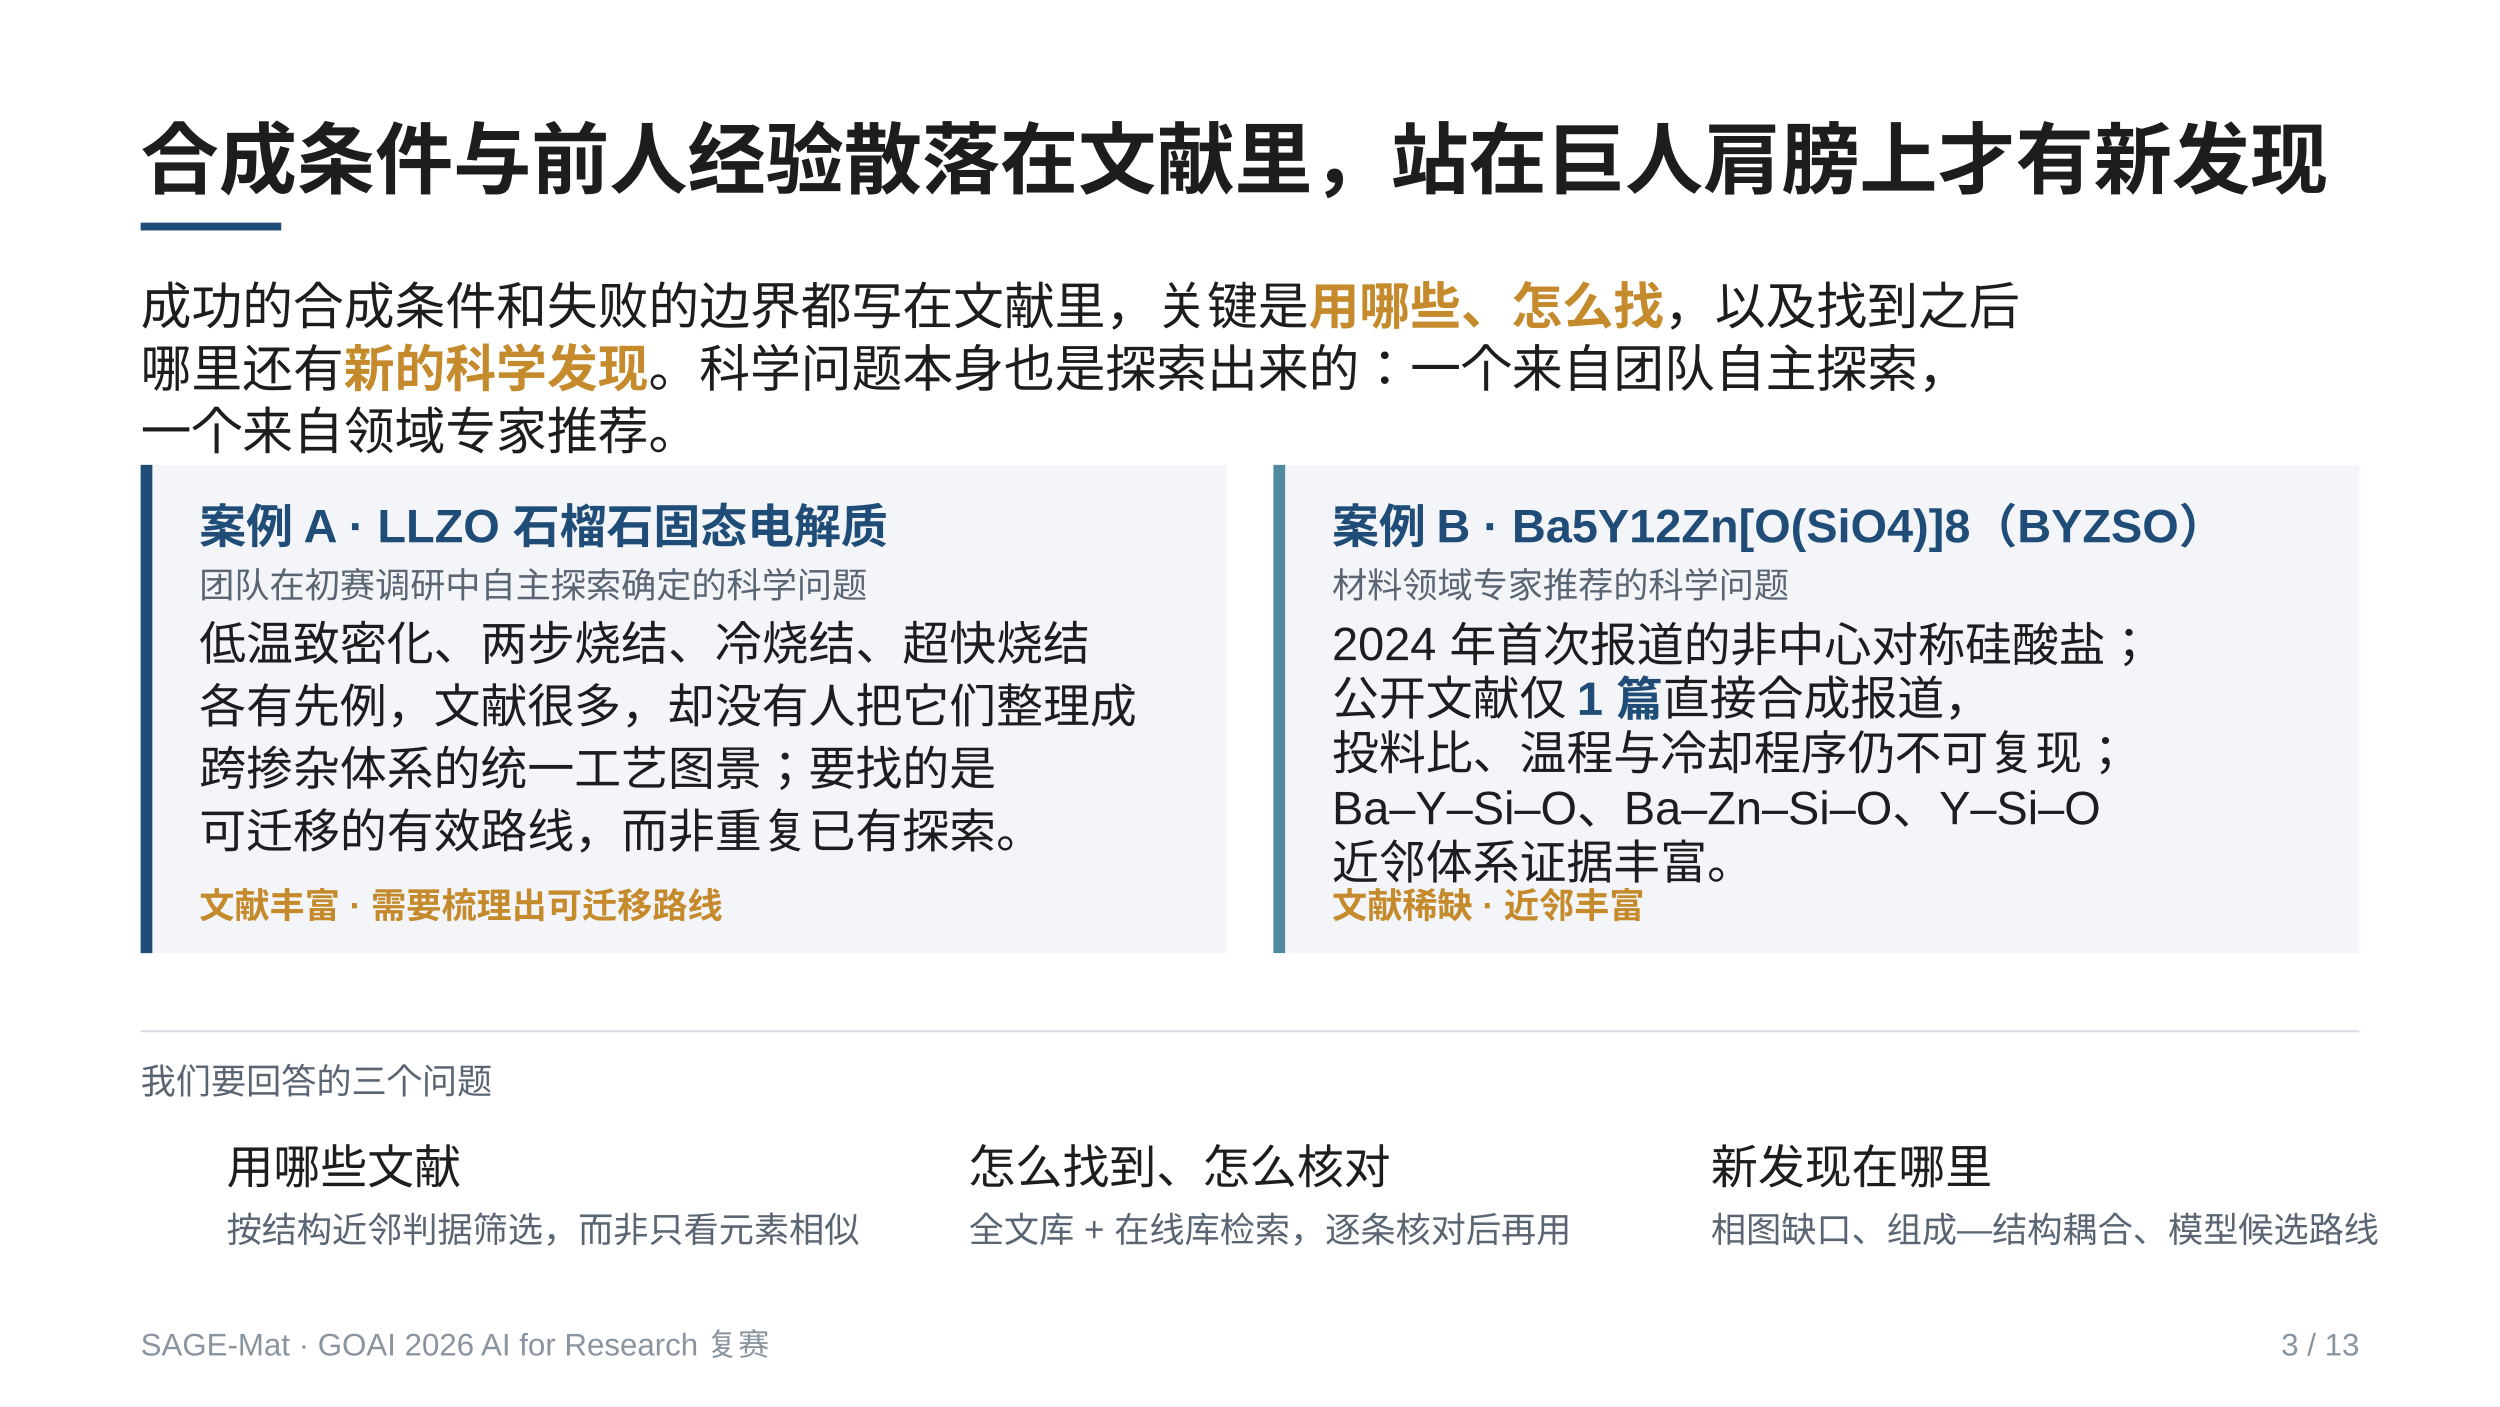
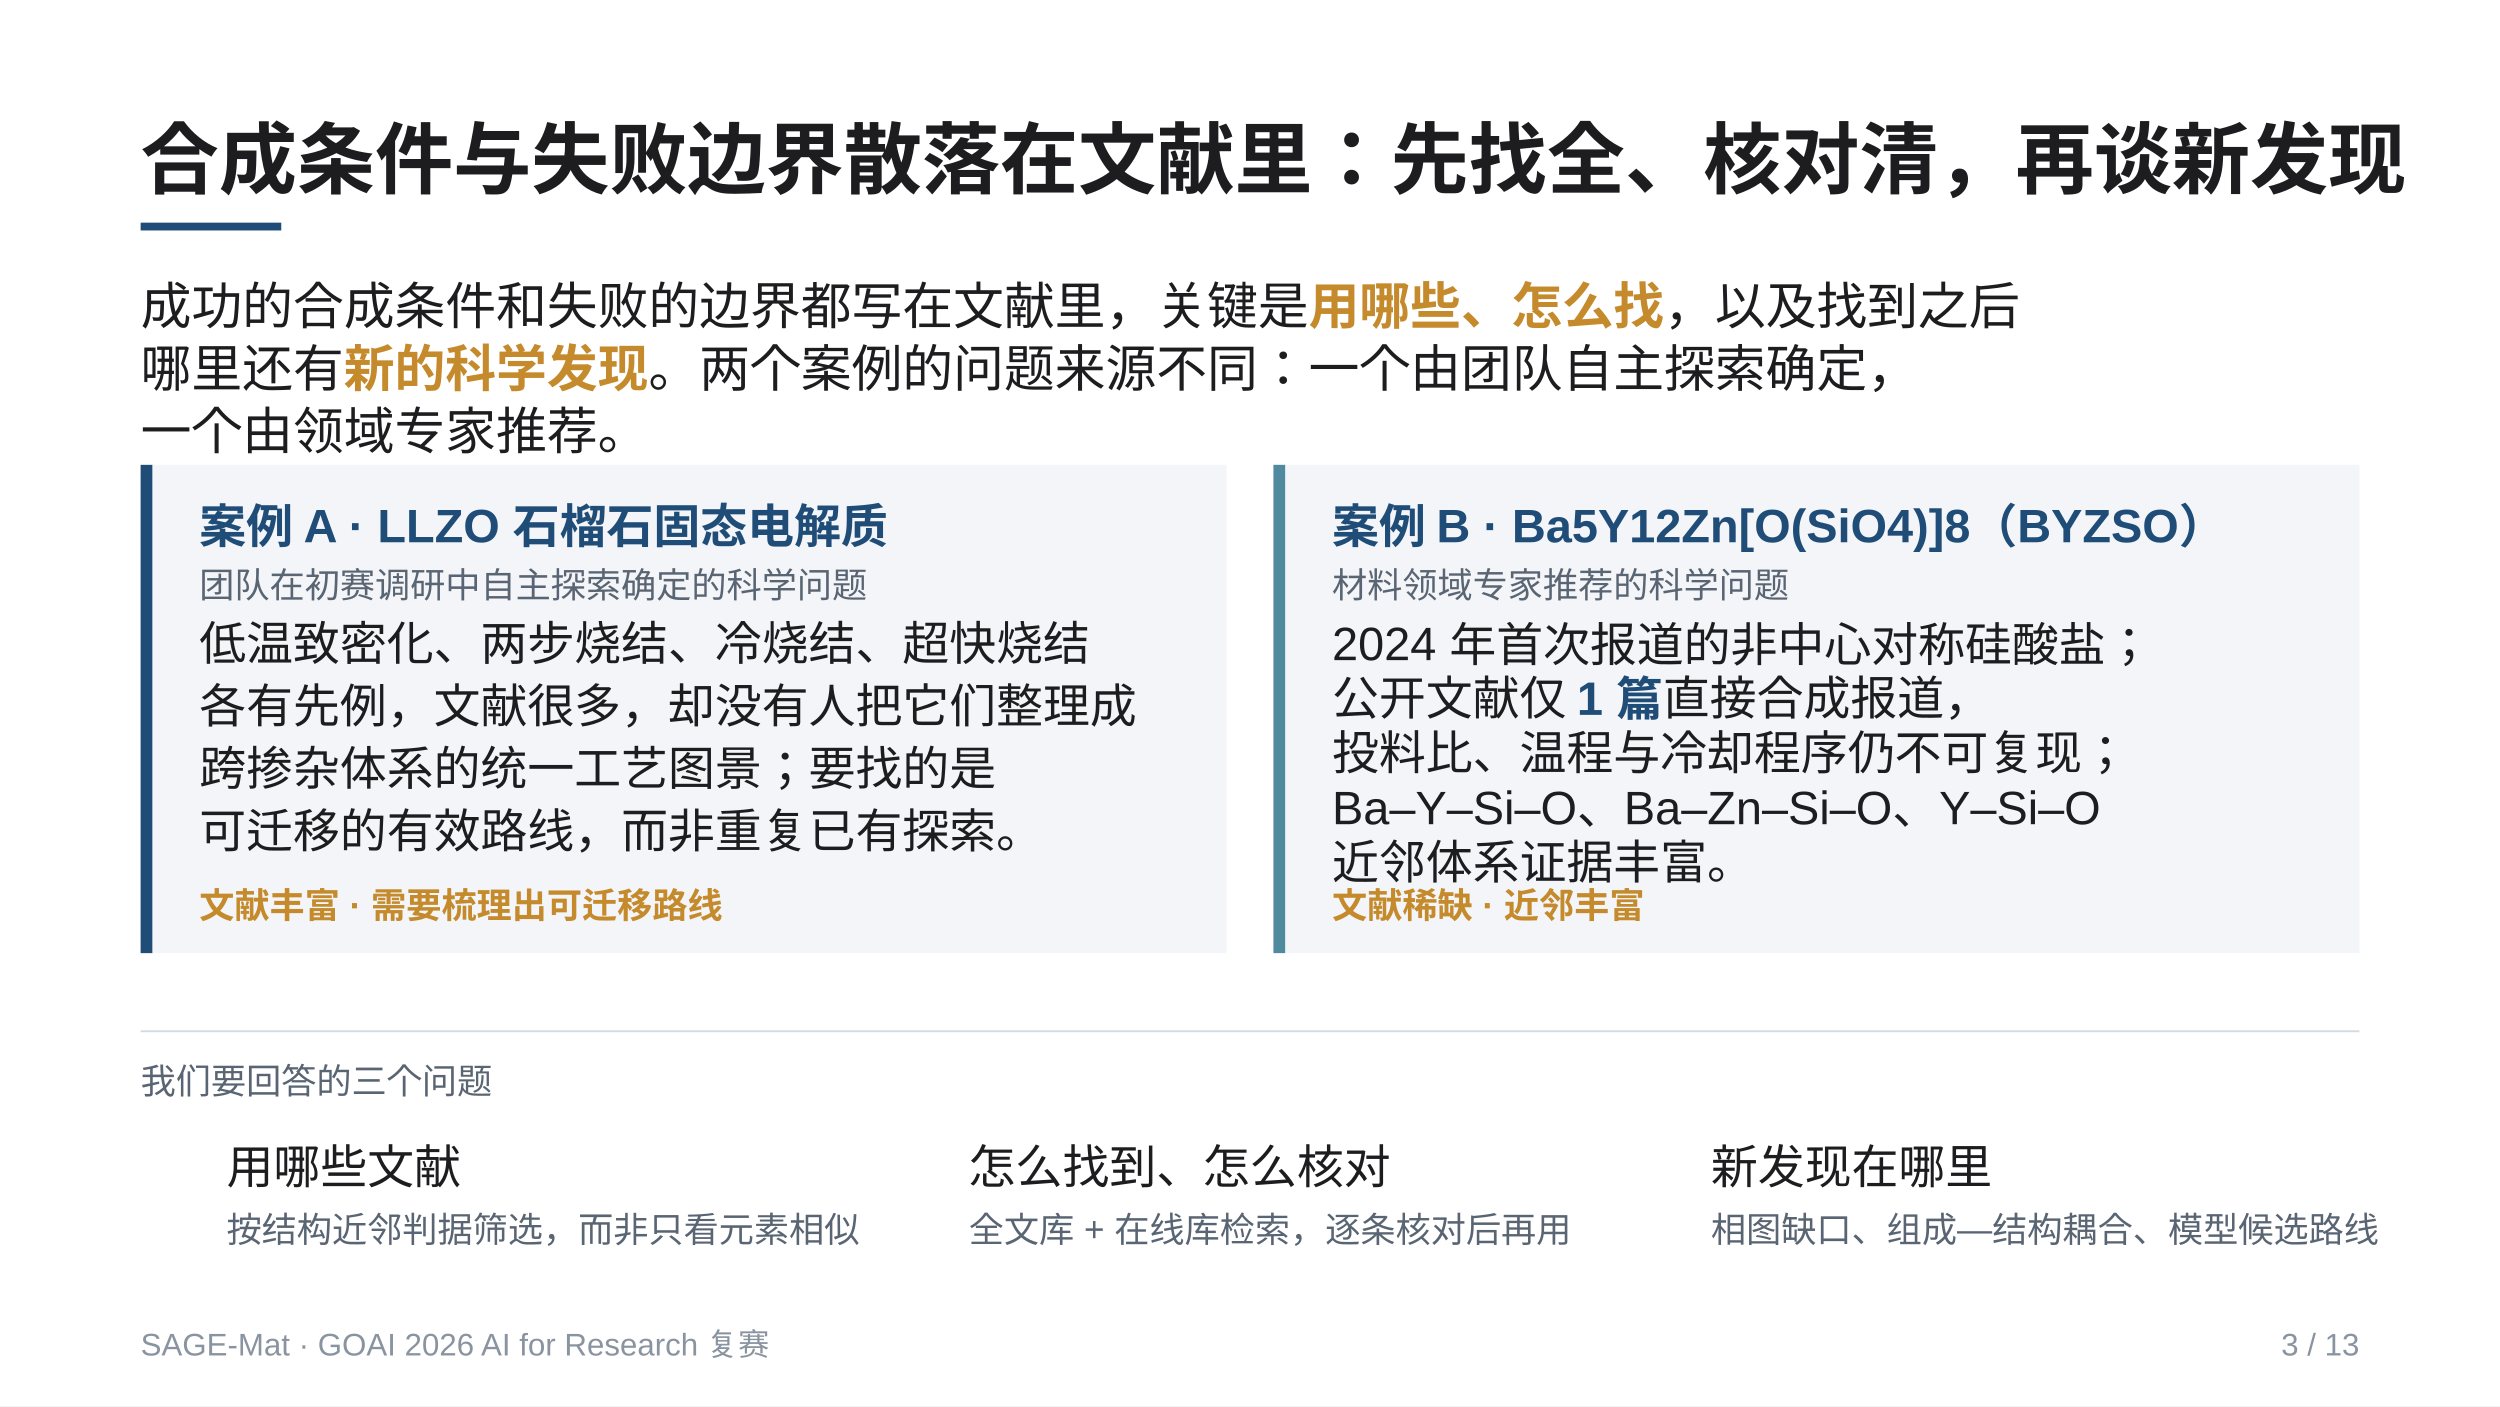
<svg xmlns="http://www.w3.org/2000/svg" viewBox="0 0 1280 720" width="1280" height="720" font-family="&quot;Microsoft YaHei&quot;, &quot;PingFang SC&quot;, Arial, sans-serif">
  <g id="p03-bg">
    <rect x="0" y="0" width="1280" height="720" fill="#FFFFFF" />
  </g>
  <g id="p03-header">
-     <text x="72" y="96" font-size="40" font-weight="700" fill="#1D1D1F">合成条件与前人经验散落在文献里，站在巨人肩膀上才有新发现</text>
+     <text x="72" y="96" font-size="40" font-weight="700" fill="#1D1D1F">合成条件与失败边界散落在文献里：先找全、核对清，再谈新发现</text>
    <rect x="72" y="114" width="72" height="4" fill="#1F4D78" />
  </g>
  <g id="p03-lead">
    <text x="72" y="166" font-size="26" fill="#1D1D1F">
      <tspan x="72" dy="0">成功的合成条件和失败的边界都写在文献里，关键是<tspan fill="#C48A2B" font-weight="700">用哪些、怎么找</tspan>，以及找到之后</tspan>
-       <tspan x="72" dy="32">哪里还有<tspan fill="#C48A2B" font-weight="700">新的科学发现</tspan>。科学问题本身也是探索出来的：一个来自团队自主探索，</tspan>
-       <tspan x="72" dy="32">一个来自领域专家推荐。</tspan>
+       <tspan x="72" dy="32">哪里还有<tspan fill="#C48A2B" font-weight="700">新的科学发现</tspan>。两个案例的问题来源不同：一个由团队自主探索确定，</tspan>
+       <tspan x="72" dy="32">一个由领域专家推荐。</tspan>
    </text>
  </g>
  <g id="p03-case-a">
    <rect x="72" y="238" width="556" height="250" fill="#F3F5F8" />
    <rect x="72" y="238" width="6" height="250" fill="#1F4D78" />
    <text x="102" y="278" font-size="24" font-weight="700" fill="#1F4D78">案例 A · LLZO 石榴石固态电解质</text>
    <text x="102" y="306" font-size="18" fill="#5A6573">团队在初赛调研中自主探索确定的科学问题</text>
    <text x="102" y="322" font-size="24" fill="#1D1D1F">
      <tspan x="102" dy="16">低温致密化、两步烧结、冷烧结、超快烧结</tspan>
      <tspan x="102" dy="32">各有先例，文献很多，却没有人把它们整理成</tspan>
      <tspan x="102" dy="32">跨掺杂体系的统一工艺图景；要找的是</tspan>
      <tspan x="102" dy="32">可迁移的有效路线，而非重复已有探索。</tspan>
    </text>
    <text x="102" y="470" font-size="18" font-weight="700" fill="#C48A2B">文献丰富 · 需要梳理出可迁移路线</text>
  </g>
  <g id="p03-case-b">
    <rect x="652" y="238" width="556" height="250" fill="#F3F5F8" />
    <rect x="652" y="238" width="6" height="250" fill="#4F8A9E" />
    <text x="682" y="278" font-size="24" font-weight="700" fill="#1F4D78">案例 B · Ba5Y12Zn[O(SiO4)]8（BYZSO）</text>
    <text x="682" y="306" font-size="18" fill="#5A6573">材料领域专家推荐的科学问题</text>
    <text x="682" y="322" font-size="24" fill="#1D1D1F">
      <tspan x="682" dy="16">2024 年首次报道的非中心对称硅酸盐；</tspan>
      <tspan x="682" dy="28">公开文献仅 <tspan fill="#1F4D78" font-weight="700">1 篇</tspan>直接合成报道，</tspan>
      <tspan x="682" dy="28">投料比、温程与冷却程序仍不可复现；</tspan>
      <tspan x="682" dy="28">Ba–Y–Si–O、Ba–Zn–Si–O、Y–Si–O</tspan>
      <tspan x="682" dy="28">近邻体系证据丰富。</tspan>
    </text>
    <text x="682" y="470" font-size="18" font-weight="700" fill="#C48A2B">文献稀缺 · 近邻丰富</text>
  </g>
  <g id="p03-difficulties">
    <line x1="72" y1="528" x2="1208" y2="528" stroke="#D5DBE3" stroke-width="1" />
    <text x="72" y="560" font-size="18" fill="#5A6573">我们要回答的三个问题</text>
    <use data-icon="tabler-outline/search" x="72" y="582" width="32" height="32" fill="#1F4D78" stroke-width="2" />
    <text x="116" y="606" font-size="24" fill="#1D1D1F">用哪些文献</text>
    <text x="116" y="636" font-size="18" fill="#5A6573">按结构近邻判据筛选，而非只看元素相似</text>
    <use data-icon="tabler-outline/database" x="452" y="582" width="32" height="32" fill="#1F4D78" stroke-width="2" />
    <text x="496" y="606" font-size="24" fill="#1D1D1F">怎么找到、怎么核对</text>
    <text x="496" y="636" font-size="18" fill="#5A6573">全文库 + 在线库检索，逐条核对后再用</text>
    <use data-icon="tabler-outline/flask" x="832" y="582" width="32" height="32" fill="#1F4D78" stroke-width="2" />
    <text x="876" y="606" font-size="24" fill="#1D1D1F">新发现在哪里</text>
    <text x="876" y="636" font-size="18" fill="#5A6573">相图缺口、组成—结构耦合、模型候选路线</text>
  </g>
  <g id="p03-footer">
    <text x="72" y="694" font-size="16" fill="#8A94A0">SAGE-Mat · GOAI 2026 AI for Research 复赛</text>
    <text x="1208" y="694" font-size="16" fill="#8A94A0" text-anchor="end">3 / 13</text>
  </g>
</svg>
